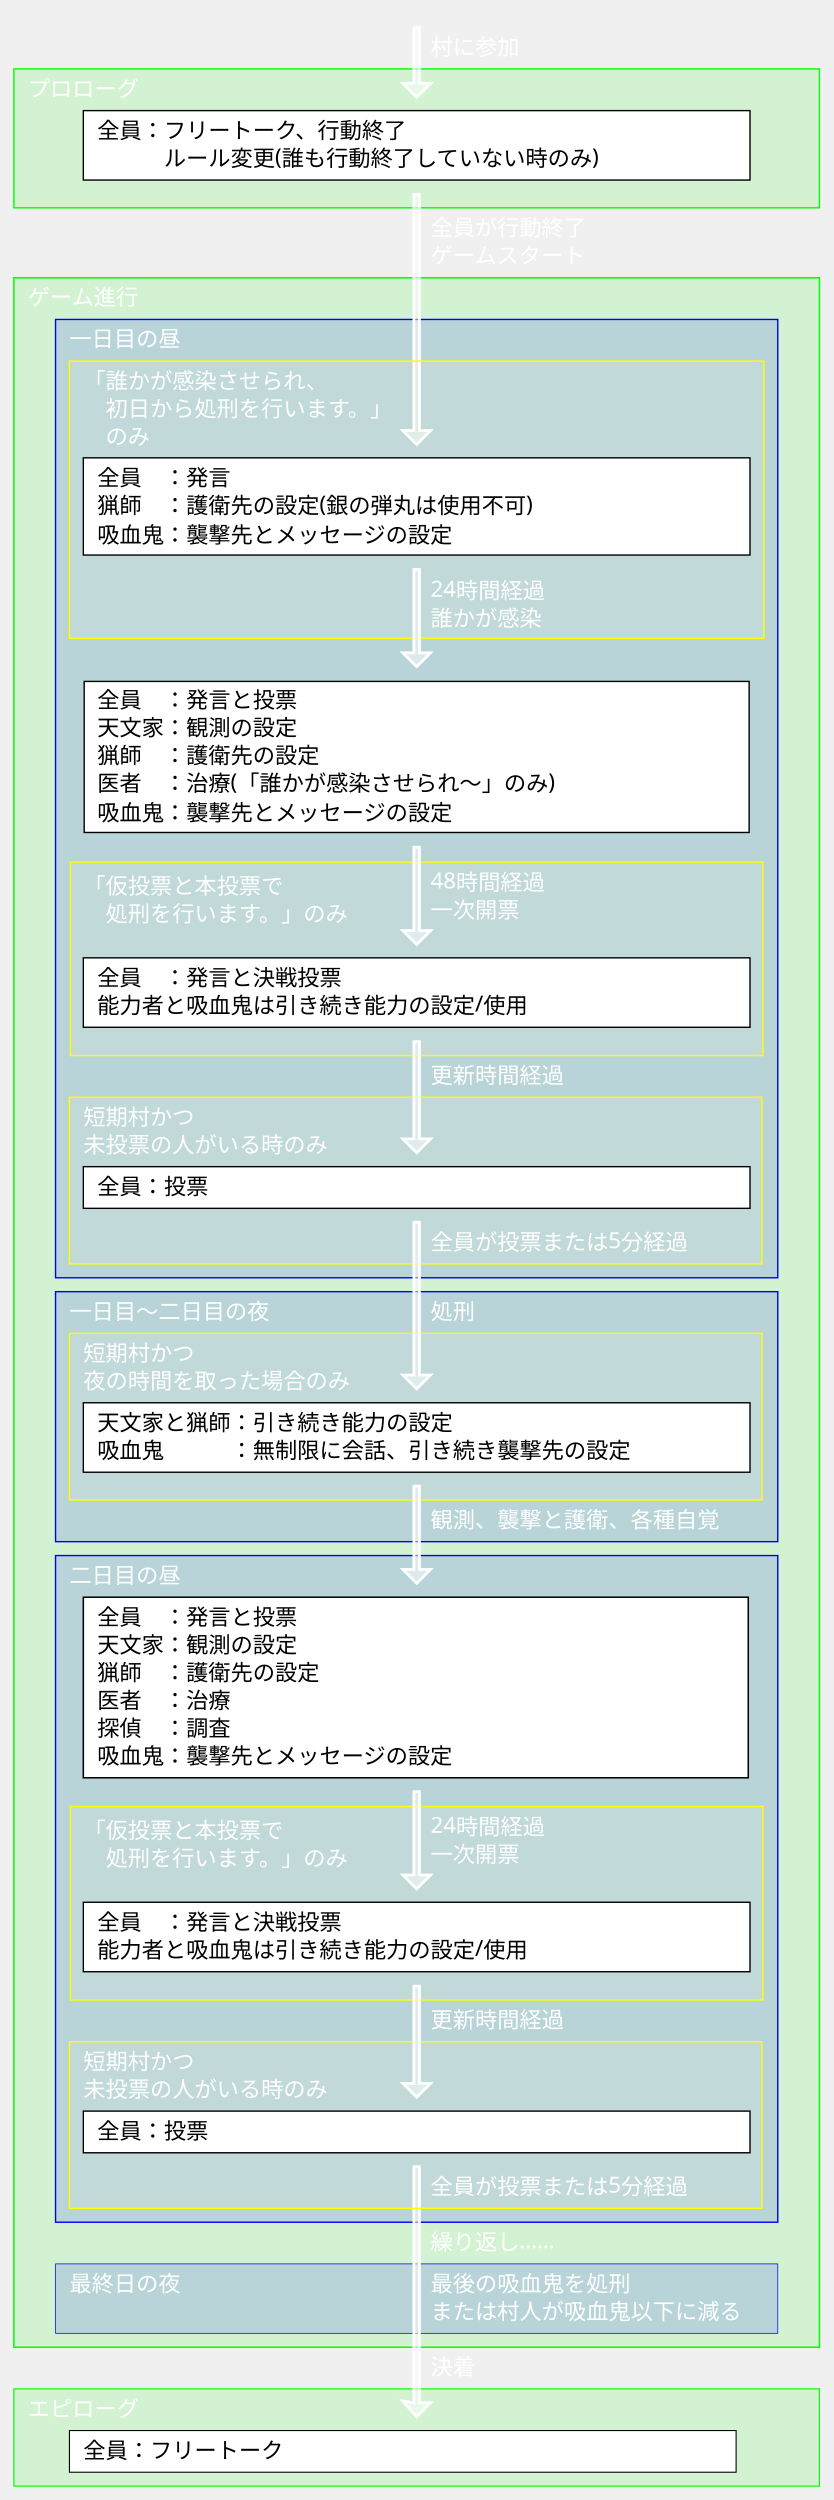
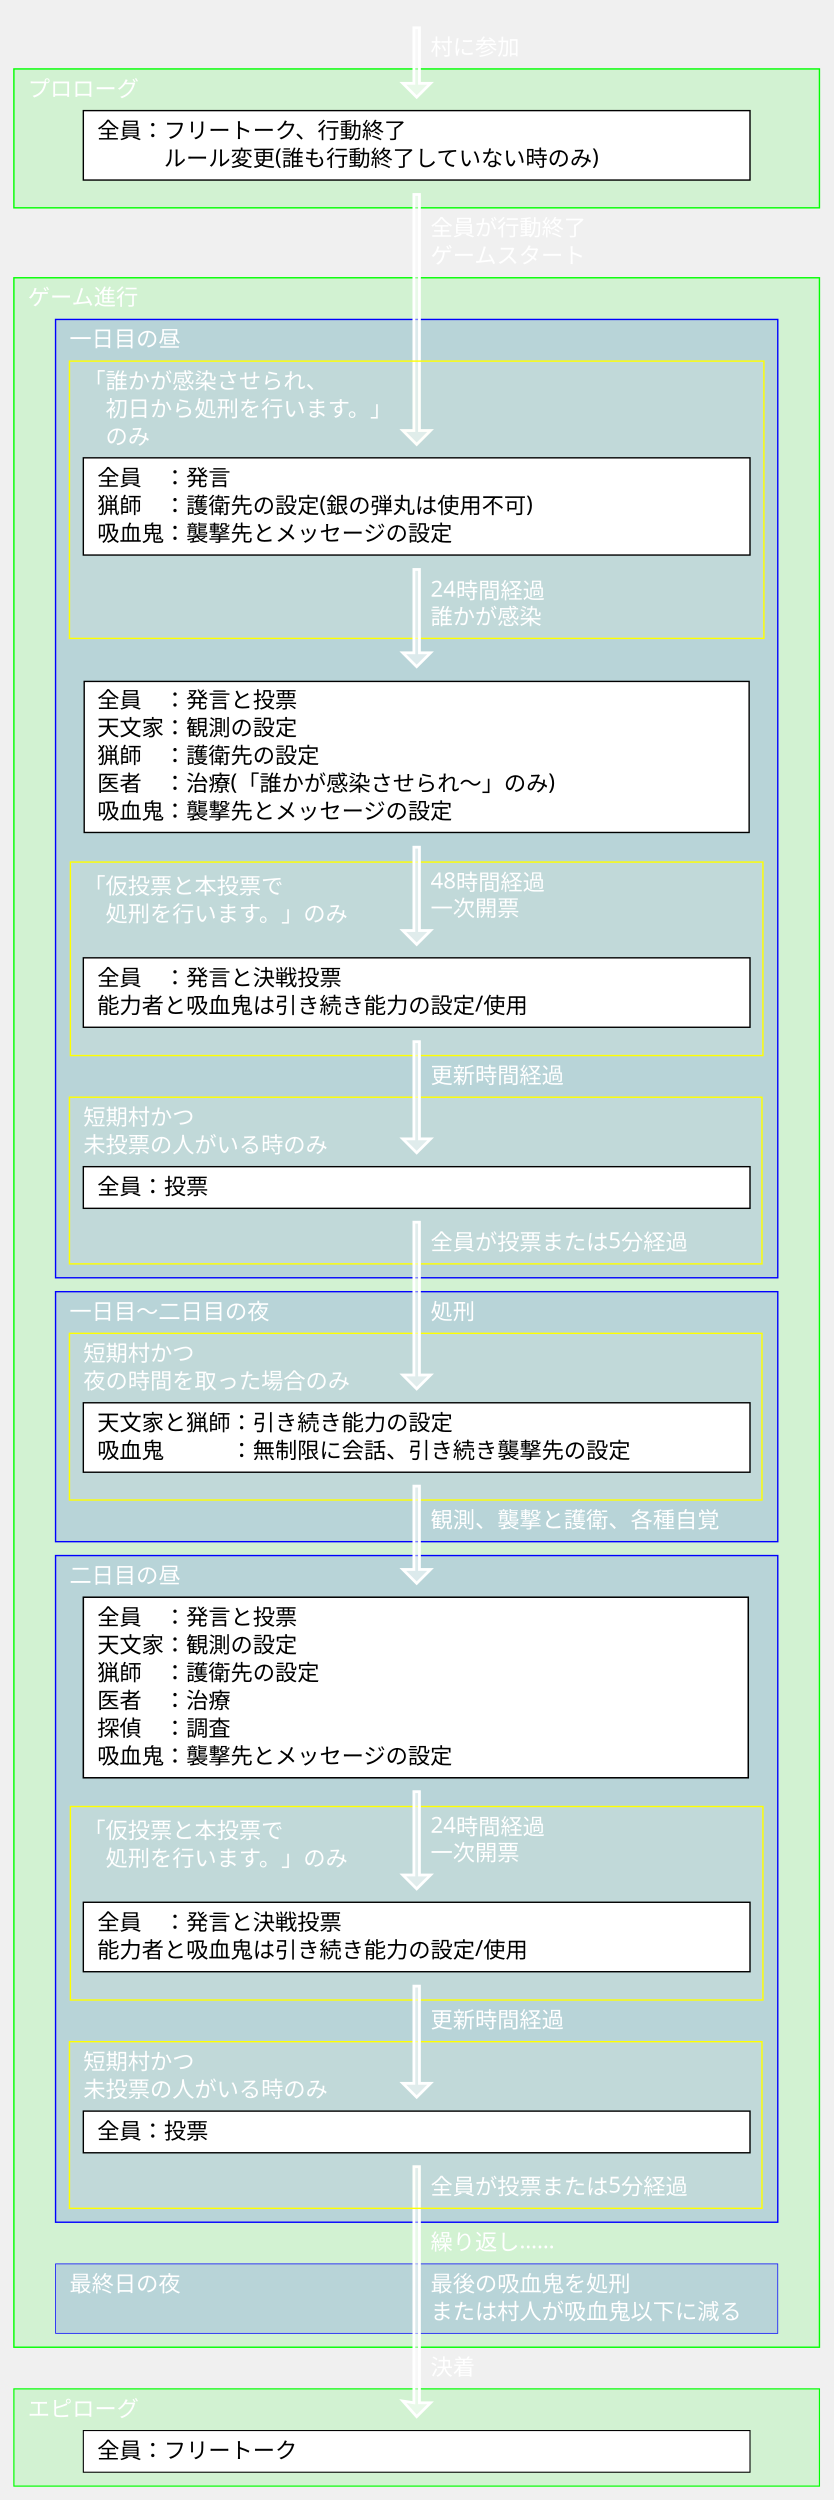
<svg xmlns="http://www.w3.org/2000/svg" version="1.2" width="600" height="1800" id="svg4309">
-   <defs id="defs4311">
-     <marker refX="0" refY="0" orient="auto" id="TriangleOutL" style="overflow:visible">
-       <path d="m 5.77,0 -8.65,5 0,-10 8.65,5 z" transform="scale(0.8,0.8)" id="path5739" style="fill-rule:evenodd;stroke:#000000;stroke-width:1pt;marker-start:none" />
-     </marker>
-     <marker refX="0" refY="0" orient="auto" id="Arrow2Mend" style="overflow:visible">
-       <path d="M 8.719,4.034 -2.207,0.016 8.719,-4.002 c -1.745,2.372 -1.735,5.617 -6e-7,8.035 z" transform="scale(-0.6,-0.6)" id="path5623" style="font-size:12px;fill-rule:evenodd;stroke-width:0.625;stroke-linejoin:round" />
-     </marker>
-     <marker refX="0" refY="0" orient="auto" id="EmptyTriangleOutL" style="overflow:visible">
-       <path d="m 5.77,0 -8.65,5 0,-10 8.65,5 z" transform="matrix(0.8,0,0,0.8,-4.8,0)" id="path5757" style="fill:#ffffff;fill-rule:evenodd;stroke:#000000;stroke-width:1pt;marker-start:none" />
-     </marker>
-     <marker refX="0" refY="0" orient="auto" id="Arrow1Lend" style="overflow:visible">
-       <path d="M 0,0 5,-5 -12.5,0 5,5 0,0 z" transform="matrix(-0.8,0,0,-0.8,-10,0)" id="path5599" style="fill-rule:evenodd;stroke:#000000;stroke-width:1pt;marker-start:none" />
-     </marker>
-     <marker refX="0" refY="0" orient="auto" id="Arrow2Lend" style="overflow:visible">
-       <path d="M 8.719,4.034 -2.207,0.016 8.719,-4.002 c -1.745,2.372 -1.735,5.617 -6e-7,8.035 z" transform="matrix(-1.1,0,0,-1.1,-1.1,0)" id="path5617" style="font-size:12px;fill-rule:evenodd;stroke-width:0.625;stroke-linejoin:round" />
-     </marker>
-     <linearGradient id="linearGradient5199">
-       <stop id="stop5201" style="stop-color:#00ffff;stop-opacity:1" offset="0" />
-     </linearGradient>
-   </defs>
+   <defs id="defs166" />
  <g transform="translate(0,747.6378)" id="layer1">
-     <rect width="580" height="1490" x="10" y="-547.638" id="rect7648" style="fill:#01ff01;fill-opacity:0.125;fill-rule:evenodd;stroke:#00ff00;stroke-width:1.082;stroke-linecap:butt;stroke-linejoin:miter;stroke-miterlimit:4;stroke-opacity:1;stroke-dasharray:none" />
+     <rect width="580" height="1490" x="10" y="-547.638" id="rect7648" style="fill:#01ff01;fill-opacity:0.125;fill-rule:evenodd;stroke:#00ff00;stroke-width:1;stroke-linecap:butt;stroke-linejoin:miter;stroke-miterlimit:4;stroke-opacity:1;stroke-dasharray:none" />
    <rect width="580" height="100" x="10" y="-698" id="rect2985" style="fill:#01ff01;fill-opacity:0.125;fill-rule:evenodd;stroke:#00ff00;stroke-width:1;stroke-linecap:butt;stroke-linejoin:miter;stroke-miterlimit:4;stroke-opacity:1;stroke-dasharray:none" />
-     <flowRoot transform="translate(0,-2)" id="flowRoot5565" xml:space="preserve" style="font-size:16px;font-style:normal;font-weight:normal;line-height:125%;letter-spacing:0px;word-spacing:0px;fill:#000000;fill-opacity:1;stroke:none;font-family:Sans">
+     <flowRoot transform="translate(0,-2)" id="flowRoot5565" xml:space="preserve" style="font-size:16px;font-style:normal;font-weight:normal;line-height:125%;letter-spacing:0px;word-spacing:0px;fill:#000000;fill-opacity:1;stroke:none;font-family:IPAGothic">
      <flowRegion id="flowRegion5567">
        <rect width="3" height="51" x="122" y="143" id="rect5569" />
      </flowRegion>
      <flowPara id="flowPara5571" />
    </flowRoot>
-     <text x="20" y="-678" id="text5573" xml:space="preserve" style="font-size:16px;font-style:normal;font-weight:normal;line-height:125%;letter-spacing:0px;word-spacing:0px;fill:#ffffff;fill-opacity:1;stroke:none;font-family:Sans">
+     <text x="20" y="-678" id="text5573" xml:space="preserve" style="font-size:16px;font-style:normal;font-weight:normal;line-height:125%;letter-spacing:0px;word-spacing:0px;fill:#ffffff;fill-opacity:1;stroke:none;font-family:IPAGothic">
      <tspan x="20" y="-678" id="tspan5575">プロローグ</tspan>
    </text>
-     <flowRoot transform="translate(0,-2)" id="flowRoot5577" xml:space="preserve" style="font-size:16px;font-style:normal;font-weight:normal;line-height:125%;letter-spacing:0px;word-spacing:0px;fill:#000000;fill-opacity:1;stroke:none;font-family:Sans">
+     <flowRoot transform="translate(0,-2)" id="flowRoot5577" xml:space="preserve" style="font-size:16px;font-style:normal;font-weight:normal;line-height:125%;letter-spacing:0px;word-spacing:0px;fill:#000000;fill-opacity:1;stroke:none;font-family:IPAGothic">
      <flowRegion id="flowRegion5579">
        <rect width="15" height="32" x="1" y="33" id="rect5581" />
      </flowRegion>
      <flowPara id="flowPara5583" />
    </flowRoot>
-     <text x="310" y="-708" id="text5573-4" xml:space="preserve" style="font-size:16px;font-style:normal;font-weight:normal;line-height:125%;letter-spacing:0px;word-spacing:0px;fill:#ffffff;fill-opacity:1;stroke:none;font-family:Sans">
+     <text x="310" y="-708" id="text5573-4" xml:space="preserve" style="font-size:16px;font-style:normal;font-weight:normal;line-height:125%;letter-spacing:0px;word-spacing:0px;fill:#ffffff;fill-opacity:1;stroke:none;font-family:IPAGothic">
      <tspan x="310" y="-708" id="tspan5575-7">村に参加</tspan>
    </text>
    <rect width="480" height="50" x="60" y="-668" id="rect7020" style="fill:#ffffff;fill-opacity:1;stroke:#000000;stroke-width:1;stroke-miterlimit:4;stroke-opacity:1;stroke-dasharray:none" />
-     <text x="70" y="-648" id="text7402" xml:space="preserve" style="font-size:16px;font-style:normal;font-weight:normal;line-height:125%;letter-spacing:0px;word-spacing:0px;fill:#000000;fill-opacity:1;stroke:none;font-family:Sans">
+     <text x="70" y="-648" id="text7402" xml:space="preserve" style="font-size:16px;font-style:normal;font-weight:normal;line-height:125%;letter-spacing:0px;word-spacing:0px;fill:#000000;fill-opacity:1;stroke:none;font-family:IPAGothic">
      <tspan x="70" y="-648" id="tspan7404">全員：フリートーク、行動終了</tspan>
      <tspan x="70" y="-628" id="tspan7406">　　　ルール変更(誰も行動終了していない時のみ)</tspan>
    </text>
-     <text x="310" y="-578" id="text7650" xml:space="preserve" style="font-size:16px;font-style:normal;font-weight:normal;line-height:125%;letter-spacing:0px;word-spacing:0px;fill:#ffffff;fill-opacity:1;stroke:none;font-family:Sans">
+     <text x="310" y="-578" id="text7650" xml:space="preserve" style="font-size:16px;font-style:normal;font-weight:normal;line-height:125%;letter-spacing:0px;word-spacing:0px;fill:#ffffff;fill-opacity:1;stroke:none;font-family:IPAGothic">
      <tspan x="310" y="-578" id="tspan7652">全員が行動終了</tspan>
      <tspan x="310" y="-558" id="tspan7658">ゲームスタート</tspan>
    </text>
-     <text x="650" y="222.362" id="text7654" xml:space="preserve" style="font-size:16px;font-style:normal;font-weight:normal;line-height:125%;letter-spacing:0px;word-spacing:0px;fill:#000000;fill-opacity:1;stroke:none;font-family:Sans">
+     <text x="650" y="222.362" id="text7654" xml:space="preserve" style="font-size:16px;font-style:normal;font-weight:normal;line-height:125%;letter-spacing:0px;word-spacing:0px;fill:#000000;fill-opacity:1;stroke:none;font-family:IPAGothic">
      <tspan x="650" y="222.362" id="tspan7656" />
    </text>
-     <text x="20" y="-528" id="text7660" xml:space="preserve" style="font-size:16px;font-style:normal;font-weight:normal;line-height:125%;letter-spacing:0px;word-spacing:0px;fill:#ffffff;fill-opacity:1;stroke:none;font-family:Sans">
+     <text x="20" y="-528" id="text7660" xml:space="preserve" style="font-size:16px;font-style:normal;font-weight:normal;line-height:125%;letter-spacing:0px;word-spacing:0px;fill:#ffffff;fill-opacity:1;stroke:none;font-family:IPAGothic">
      <tspan x="20" y="-528" id="tspan7662">ゲーム進行</tspan>
    </text>
    <rect width="520" height="690" x="40" y="-517.638" id="rect7664" style="fill:#0101ff;fill-opacity:0.125;stroke:#0000ff;stroke-width:1;stroke-miterlimit:4;stroke-opacity:1;stroke-dasharray:none" />
-     <text x="50" y="-498" id="text7666" xml:space="preserve" style="font-size:16px;font-style:normal;font-weight:normal;line-height:125%;letter-spacing:0px;word-spacing:0px;fill:#ffffff;fill-opacity:1;stroke:none;font-family:Sans">
+     <text x="50" y="-498" id="text7666" xml:space="preserve" style="font-size:16px;font-style:normal;font-weight:normal;line-height:125%;letter-spacing:0px;word-spacing:0px;fill:#ffffff;fill-opacity:1;stroke:none;font-family:IPAGothic">
      <tspan x="50" y="-498" id="tspan7668">一日目の昼</tspan>
    </text>
    <path d="m 302,-727.638 0,40 8,0 -10,10 -10,-10 8,0 0,-40 z" id="rect7676" style="fill:#ffffff;fill-opacity:0.502;stroke:#ffffff;stroke-width:2;stroke-miterlimit:4;stroke-opacity:1" />
    <path d="m 302,-607.638 0,170 8,0 -10,10 -10,-10 8,0 0,-170 z" id="path7679" style="fill:#ffffff;fill-opacity:0.502;stroke:#ffffff;stroke-width:2;stroke-miterlimit:4;stroke-opacity:1;stroke-dasharray:none" />
    <rect width="500" height="199.638" x="50" y="-487.638" id="rect7681" style="fill:#ffffe0;fill-opacity:0.125;stroke:#ffff00;stroke-width:1;stroke-miterlimit:4;stroke-opacity:1;stroke-dasharray:none" />
-     <text x="60" y="-467.638" id="text7683" xml:space="preserve" style="font-size:16px;font-style:normal;font-weight:normal;line-height:125%;letter-spacing:0px;word-spacing:0px;fill:#ffffff;fill-opacity:1;stroke:none;font-family:Sans">
+     <text x="60" y="-467.638" id="text7683" xml:space="preserve" style="font-size:16px;font-style:normal;font-weight:normal;line-height:125%;letter-spacing:0px;word-spacing:0px;fill:#ffffff;fill-opacity:1;stroke:none;font-family:IPAGothic">
      <tspan x="60" y="-467.638" id="tspan7687">「誰かが感染させられ、</tspan>
      <tspan x="60" y="-447.638" id="tspan4183">　初日から処刑を行います。」</tspan>
      <tspan x="60" y="-427.638" id="tspan4193">　のみ</tspan>
      <tspan x="60" y="-407.638" id="tspan7699" />
    </text>
    <rect width="480" height="70" x="60" y="-418" id="rect7715" style="fill:#ffffff;fill-opacity:1;stroke:#000000;stroke-width:1;stroke-miterlimit:4;stroke-opacity:1;stroke-dasharray:none" />
-     <text x="70" y="-398" id="text7717" xml:space="preserve" style="font-size:16px;font-style:normal;font-weight:normal;line-height:125%;letter-spacing:0px;word-spacing:0px;fill:#000000;fill-opacity:1;stroke:none;font-family:Sans">
+     <text x="70" y="-398" id="text7717" xml:space="preserve" style="font-size:16px;font-style:normal;font-weight:normal;line-height:125%;letter-spacing:0px;word-spacing:0px;fill:#000000;fill-opacity:1;stroke:none;font-family:IPAGothic">
      <tspan x="70" y="-398" id="tspan7721">全員　：発言</tspan>
      <tspan x="70" y="-378" id="tspan7725">猟師　：護衛先の設定(銀の弾丸は使用不可)</tspan>
-       <tspan x="70" y="-356.76" id="tspan7727">吸血鬼：襲撃先とメッセージの設定</tspan>
-     </text>
-     <text x="310" y="-318" id="text7744" xml:space="preserve" style="font-size:16px;font-style:normal;font-weight:normal;line-height:125%;letter-spacing:0px;word-spacing:0px;fill:#ffffff;fill-opacity:1;stroke:none;font-family:Sans">
+       <tspan x="70" y="-358" id="tspan7727">吸血鬼：襲撃先とメッセージの設定</tspan>
+     </text>
+     <text x="310" y="-318" id="text7744" xml:space="preserve" style="font-size:16px;font-style:normal;font-weight:normal;line-height:125%;letter-spacing:0px;word-spacing:0px;fill:#ffffff;fill-opacity:1;stroke:none;font-family:IPAGothic">
      <tspan x="310" y="-318" id="tspan7748">24時間経過</tspan>
-       <tspan x="310" y="-296.76" id="tspan7752">誰かが感染</tspan>
+       <tspan x="310" y="-298" id="tspan7752">誰かが感染</tspan>
    </text>
    <rect width="478.754" height="108.754" x="60.623" y="-257.015" id="rect7754" style="fill:#ffffff;fill-opacity:1;stroke:#000000;stroke-width:1;stroke-miterlimit:4;stroke-opacity:1;stroke-dasharray:none" />
-     <text x="70" y="-238" id="text7756" xml:space="preserve" style="font-size:16px;font-style:normal;font-weight:normal;line-height:125%;letter-spacing:0px;word-spacing:0px;fill:#000000;fill-opacity:1;stroke:none;font-family:Sans">
+     <text x="70" y="-238" id="text7756" xml:space="preserve" style="font-size:16px;font-style:normal;font-weight:normal;line-height:125%;letter-spacing:0px;word-spacing:0px;fill:#000000;fill-opacity:1;stroke:none;font-family:IPAGothic">
      <tspan x="70" y="-238" id="tspan7780">全員　：発言と投票</tspan>
      <tspan x="70" y="-218" id="tspan7784">天文家：観測の設定</tspan>
      <tspan x="70" y="-198" id="tspan7786">猟師　：護衛先の設定</tspan>
      <tspan x="70" y="-178" id="tspan7788">医者　：治療(「誰かが感染させられ〜」のみ)</tspan>
-       <tspan x="70" y="-156.76" id="tspan7790">吸血鬼：襲撃先とメッセージの設定</tspan>
+       <tspan x="70" y="-158" id="tspan7790">吸血鬼：襲撃先とメッセージの設定</tspan>
    </text>
    <path d="m 302,-337.638 0,60 8,0 -10,10 -10,-10 8,0 0,-60 z" id="path7729" style="fill:#ffffff;fill-opacity:0.502;stroke:#ffffff;stroke-width:2;stroke-miterlimit:4;stroke-opacity:1;stroke-dasharray:none" />
    <rect width="498.617" height="139.309" x="50.691" y="-126.946" id="rect7792" style="fill:#ffffe0;fill-opacity:0.125;stroke:#ffff00;stroke-width:1;stroke-miterlimit:4;stroke-opacity:1;stroke-dasharray:none" />
    <path d="m 302,-137.638 0,60 8,0 -10,10 -10,-10 8,0 0,-60 z" id="path7794" style="fill:#ffffff;fill-opacity:0.502;stroke:#ffffff;stroke-width:2;stroke-miterlimit:4;stroke-opacity:1;stroke-dasharray:none" />
-     <text x="310" y="-108" id="text7796" xml:space="preserve" style="font-size:16px;font-style:normal;font-weight:normal;line-height:125%;letter-spacing:0px;word-spacing:0px;fill:#ffffff;fill-opacity:1;stroke:none;font-family:Sans">
+     <text x="310" y="-108" id="text7796" xml:space="preserve" style="font-size:16px;font-style:normal;font-weight:normal;line-height:125%;letter-spacing:0px;word-spacing:0px;fill:#ffffff;fill-opacity:1;stroke:none;font-family:IPAGothic">
      <tspan x="310" y="-108" id="tspan7800">48時間経過</tspan>
-       <tspan x="310" y="-86.76" id="tspan7804">一次開票</tspan>
-     </text>
-     <text x="60" y="-104" id="text7806" xml:space="preserve" style="font-size:16px;font-style:normal;font-weight:normal;line-height:125%;letter-spacing:0px;word-spacing:0px;fill:#ffffff;fill-opacity:1;stroke:none;font-family:Sans">
+       <tspan x="310" y="-88" id="tspan7804">一次開票</tspan>
+     </text>
+     <text x="60" y="-104" id="text7806" xml:space="preserve" style="font-size:16px;font-style:normal;font-weight:normal;line-height:125%;letter-spacing:0px;word-spacing:0px;fill:#ffffff;fill-opacity:1;stroke:none;font-family:IPAGothic">
      <tspan x="60" y="-104" id="tspan7808">「仮投票と本投票で</tspan>
      <tspan x="60" y="-84" id="tspan7812">　処刑を行います。」のみ</tspan>
      <tspan x="60" y="-64" id="tspan7810" />
    </text>
    <rect width="480" height="50" x="60" y="-58" id="rect7814" style="fill:#ffffff;fill-opacity:1;stroke:#000000;stroke-width:1;stroke-miterlimit:4;stroke-opacity:1;stroke-dasharray:none" />
-     <text x="70" y="-38" id="text7816" xml:space="preserve" style="font-size:16px;font-style:normal;font-weight:normal;line-height:125%;letter-spacing:0px;word-spacing:0px;fill:#000000;fill-opacity:1;stroke:none;font-family:Sans">
+     <text x="70" y="-38" id="text7816" xml:space="preserve" style="font-size:16px;font-style:normal;font-weight:normal;line-height:125%;letter-spacing:0px;word-spacing:0px;fill:#000000;fill-opacity:1;stroke:none;font-family:IPAGothic">
      <tspan x="70" y="-38" id="tspan7826">全員　：発言と決戦投票</tspan>
      <tspan x="70" y="-18" id="tspan7839">能力者と吸血鬼は引き続き能力の設定/使用</tspan>
    </text>
    <rect width="498.617" height="120" x="50" y="42.362" id="rect3069" style="fill:#ffffe0;fill-opacity:0.125;stroke:#ffff00;stroke-width:1;stroke-miterlimit:4;stroke-opacity:1;stroke-dasharray:none" />
-     <text x="310" y="32.362" id="text3071" xml:space="preserve" style="font-size:16px;font-style:normal;font-weight:normal;line-height:125%;letter-spacing:0px;word-spacing:0px;fill:#ffffff;fill-opacity:1;stroke:none;font-family:Sans">
+     <text x="310" y="32.362" id="text3071" xml:space="preserve" style="font-size:16px;font-style:normal;font-weight:normal;line-height:125%;letter-spacing:0px;word-spacing:0px;fill:#ffffff;fill-opacity:1;stroke:none;font-family:IPAGothic">
      <tspan x="310" y="32.362" id="tspan3075">更新時間経過</tspan>
    </text>
-     <text x="60" y="62.362" id="text3081" xml:space="preserve" style="font-size:16px;font-style:normal;font-weight:normal;line-height:125%;letter-spacing:0px;word-spacing:0px;fill:#ffffff;fill-opacity:1;stroke:none;font-family:Sans">
+     <text x="60" y="62.362" id="text3081" xml:space="preserve" style="font-size:16px;font-style:normal;font-weight:normal;line-height:125%;letter-spacing:0px;word-spacing:0px;fill:#ffffff;fill-opacity:1;stroke:none;font-family:IPAGothic">
      <tspan x="60" y="62.362" id="tspan3087">短期村かつ</tspan>
      <tspan x="60" y="82.362" id="tspan3094">未投票の人がいる時のみ</tspan>
    </text>
    <rect width="480" height="30" x="60" y="92.362" id="rect3096" style="fill:#ffffff;fill-opacity:1;stroke:#000000;stroke-width:1;stroke-miterlimit:4;stroke-opacity:1;stroke-dasharray:none" />
-     <text x="70" y="112.362" id="text3098" xml:space="preserve" style="font-size:16px;font-style:normal;font-weight:normal;line-height:125%;letter-spacing:0px;word-spacing:0px;fill:#000000;fill-opacity:1;stroke:none;font-family:Sans">
+     <text x="70" y="112.362" id="text3098" xml:space="preserve" style="font-size:16px;font-style:normal;font-weight:normal;line-height:125%;letter-spacing:0px;word-spacing:0px;fill:#000000;fill-opacity:1;stroke:none;font-family:IPAGothic">
      <tspan x="70" y="112.362" id="tspan3102">全員：投票</tspan>
    </text>
-     <text x="310" y="152.362" id="text3108" xml:space="preserve" style="font-size:16px;font-style:normal;font-weight:normal;line-height:125%;letter-spacing:0px;word-spacing:0px;fill:#ffffff;fill-opacity:1;stroke:none;font-family:Sans">
+     <text x="310" y="152.362" id="text3108" xml:space="preserve" style="font-size:16px;font-style:normal;font-weight:normal;line-height:125%;letter-spacing:0px;word-spacing:0px;fill:#ffffff;fill-opacity:1;stroke:none;font-family:IPAGothic">
      <tspan x="310" y="152.362" id="tspan3110">全員が投票または5分経過</tspan>
    </text>
    <rect width="520" height="180" x="40" y="182.362" id="rect3112" style="fill:#0101ff;fill-opacity:0.125;stroke:#0000ff;stroke-width:1;stroke-miterlimit:4;stroke-opacity:1;stroke-dasharray:none" />
    <rect width="498.617" height="120" x="50" y="212.362" id="rect3114" style="fill:#ffffe0;fill-opacity:0.125;stroke:#ffff00;stroke-width:1;stroke-miterlimit:4;stroke-opacity:1;stroke-dasharray:none" />
-     <text x="310" y="202.362" id="text3116" xml:space="preserve" style="font-size:16px;font-style:normal;font-weight:normal;line-height:125%;letter-spacing:0px;word-spacing:0px;fill:#ffffff;fill-opacity:1;stroke:none;font-family:Sans">
+     <text x="310" y="202.362" id="text3116" xml:space="preserve" style="font-size:16px;font-style:normal;font-weight:normal;line-height:125%;letter-spacing:0px;word-spacing:0px;fill:#ffffff;fill-opacity:1;stroke:none;font-family:IPAGothic">
      <tspan x="310" y="202.362" id="tspan3118">処刑</tspan>
    </text>
-     <flowRoot transform="translate(0,-149.6378)" id="flowRoot3120" xml:space="preserve" style="font-size:16px;font-style:normal;font-weight:normal;line-height:125%;letter-spacing:0px;word-spacing:0px;fill:#000000;fill-opacity:1;stroke:none;font-family:Sans">
+     <flowRoot transform="translate(0,-149.6378)" id="flowRoot3120" xml:space="preserve" style="font-size:16px;font-style:normal;font-weight:normal;line-height:125%;letter-spacing:0px;word-spacing:0px;fill:#000000;fill-opacity:1;stroke:none;font-family:IPAGothic">
      <flowRegion id="flowRegion3122">
        <rect width="3" height="26" x="240" y="886" id="rect3124" />
      </flowRegion>
      <flowPara id="flowPara3126" />
    </flowRoot>
-     <text x="50" y="202.362" id="text3128" xml:space="preserve" style="font-size:16px;font-style:normal;font-weight:normal;line-height:125%;letter-spacing:0px;word-spacing:0px;fill:#ffffff;fill-opacity:1;stroke:none;font-family:Sans">
+     <text x="50" y="202.362" id="text3128" xml:space="preserve" style="font-size:16px;font-style:normal;font-weight:normal;line-height:125%;letter-spacing:0px;word-spacing:0px;fill:#ffffff;fill-opacity:1;stroke:none;font-family:IPAGothic">
      <tspan x="50" y="202.362" id="tspan3130">一日目〜二日目の夜</tspan>
    </text>
    <path d="m 302,132.362 0,110 8,0 -10,10 -10,-10 8,0 0,-110 z" id="path3106" style="fill:#ffffff;fill-opacity:0.502;stroke:#ffffff;stroke-width:2;stroke-miterlimit:4;stroke-opacity:1;stroke-dasharray:none" />
    <path d="m 302,2.362 0,70 8,0 -10,10 -10,-10 8,0 0,-70 z" id="path3079" style="fill:#ffffff;fill-opacity:0.502;stroke:#ffffff;stroke-width:2;stroke-miterlimit:4;stroke-opacity:1;stroke-dasharray:none" />
-     <text x="60" y="232.362" id="text3132" xml:space="preserve" style="font-size:16px;font-style:normal;font-weight:normal;line-height:125%;letter-spacing:0px;word-spacing:0px;fill:#ffffff;fill-opacity:1;stroke:none;font-family:Sans">
+     <text x="60" y="232.362" id="text3132" xml:space="preserve" style="font-size:16px;font-style:normal;font-weight:normal;line-height:125%;letter-spacing:0px;word-spacing:0px;fill:#ffffff;fill-opacity:1;stroke:none;font-family:IPAGothic">
      <tspan x="60" y="232.362" id="tspan3134">短期村かつ</tspan>
      <tspan x="60" y="252.362" id="tspan3138">夜の時間を取った場合のみ</tspan>
      <tspan x="60" y="272.362" id="tspan3136" />
    </text>
    <rect width="480" height="50" x="60" y="262.362" id="rect3140" style="fill:#ffffff;fill-opacity:1;stroke:#000000;stroke-width:1;stroke-miterlimit:4;stroke-opacity:1;stroke-dasharray:none" />
-     <text x="70" y="282.362" id="text3142" xml:space="preserve" style="font-size:16px;font-style:normal;font-weight:normal;line-height:125%;letter-spacing:0px;word-spacing:0px;fill:#000000;fill-opacity:1;stroke:none;font-family:Sans">
+     <text x="70" y="282.362" id="text3142" xml:space="preserve" style="font-size:16px;font-style:normal;font-weight:normal;line-height:125%;letter-spacing:0px;word-spacing:0px;fill:#000000;fill-opacity:1;stroke:none;font-family:IPAGothic">
      <tspan x="70" y="282.362" id="tspan3144">天文家と猟師：引き続き能力の設定</tspan>
      <tspan x="70" y="302.362" id="tspan3146">吸血鬼　　　：無制限に会話、引き続き襲撃先の設定</tspan>
    </text>
-     <text x="310" y="352.362" id="text3150" xml:space="preserve" style="font-size:16px;font-style:normal;font-weight:normal;line-height:125%;letter-spacing:0px;word-spacing:0px;fill:#ffffff;fill-opacity:1;stroke:none;font-family:Sans">
+     <text x="310" y="352.362" id="text3150" xml:space="preserve" style="font-size:16px;font-style:normal;font-weight:normal;line-height:125%;letter-spacing:0px;word-spacing:0px;fill:#ffffff;fill-opacity:1;stroke:none;font-family:IPAGothic">
      <tspan x="310" y="352.362" id="tspan3156">観測、襲撃と護衛、各種自覚</tspan>
    </text>
    <rect width="520" height="480" x="40" y="372.362" id="rect3162" style="fill:#0101ff;fill-opacity:0.125;stroke:#0000ff;stroke-width:1;stroke-miterlimit:4;stroke-opacity:1;stroke-dasharray:none" />
    <path d="m 302,322.362 0,60 8,0 -10,10 -10,-10 8,0 0,-60 z" id="path3148" style="fill:#ffffff;fill-opacity:0.502;stroke:#ffffff;stroke-width:2;stroke-miterlimit:4;stroke-opacity:1;stroke-dasharray:none" />
-     <text x="50" y="392.362" id="text3962" xml:space="preserve" style="font-size:16px;font-style:normal;font-weight:normal;line-height:125%;letter-spacing:0px;word-spacing:0px;fill:#ffffff;fill-opacity:1;stroke:none;font-family:Sans">
+     <text x="50" y="392.362" id="text3962" xml:space="preserve" style="font-size:16px;font-style:normal;font-weight:normal;line-height:125%;letter-spacing:0px;word-spacing:0px;fill:#ffffff;fill-opacity:1;stroke:none;font-family:IPAGothic">
      <tspan x="50" y="392.362" id="tspan3964">二日目の昼</tspan>
    </text>
    <rect width="478.754" height="130" x="60" y="402.362" id="rect3966" style="fill:#ffffff;fill-opacity:1;stroke:#000000;stroke-width:1.093;stroke-miterlimit:4;stroke-opacity:1;stroke-dasharray:none" />
-     <text x="70" y="422.362" id="text3968" xml:space="preserve" style="font-size:16px;font-style:normal;font-weight:normal;line-height:125%;letter-spacing:0px;word-spacing:0px;fill:#000000;fill-opacity:1;stroke:none;font-family:Sans">
+     <text x="70" y="422.362" id="text3968" xml:space="preserve" style="font-size:16px;font-style:normal;font-weight:normal;line-height:125%;letter-spacing:0px;word-spacing:0px;fill:#000000;fill-opacity:1;stroke:none;font-family:IPAGothic">
      <tspan x="70" y="422.362" id="tspan3970">全員　：発言と投票</tspan>
      <tspan x="70" y="442.362" id="tspan3972">天文家：観測の設定</tspan>
      <tspan x="70" y="462.362" id="tspan3974">猟師　：護衛先の設定</tspan>
      <tspan x="70" y="482.362" id="tspan3976">医者　：治療</tspan>
      <tspan x="70" y="502.362" id="tspan3984">探偵　：調査</tspan>
      <tspan x="70" y="522.362" id="tspan3978">吸血鬼：襲撃先とメッセージの設定</tspan>
    </text>
-     <text x="636" y="162.362" id="text3980" xml:space="preserve" style="font-size:16px;font-style:normal;font-weight:normal;line-height:125%;letter-spacing:0px;word-spacing:0px;fill:#000000;fill-opacity:1;stroke:none;font-family:Sans">
+     <text x="636" y="162.362" id="text3980" xml:space="preserve" style="font-size:16px;font-style:normal;font-weight:normal;line-height:125%;letter-spacing:0px;word-spacing:0px;fill:#000000;fill-opacity:1;stroke:none;font-family:IPAGothic">
      <tspan x="636" y="162.362" id="tspan3982" />
    </text>
-     <text x="310" y="872.362" id="text4000" xml:space="preserve" style="font-size:16px;font-style:normal;font-weight:normal;line-height:125%;letter-spacing:0px;word-spacing:0px;fill:#ffffff;fill-opacity:1;stroke:none;font-family:Sans">
+     <text x="310" y="872.362" id="text4000" xml:space="preserve" style="font-size:16px;font-style:normal;font-variant:normal;font-weight:normal;font-stretch:normal;text-align:start;line-height:125%;letter-spacing:0px;word-spacing:0px;writing-mode:lr-tb;text-anchor:start;fill:#ffffff;fill-opacity:1;stroke:none;font-family:IPAGothic;-inkscape-font-specification:IPAGothic">
      <tspan x="310" y="872.362" id="tspan4002">繰り返し……</tspan>
    </text>
    <rect width="520" height="50" x="40" y="882.362" id="rect4004" style="fill:#0101ff;fill-opacity:0.125;stroke:#0000ff;stroke-width:0.527;stroke-miterlimit:4;stroke-opacity:1;stroke-dasharray:none" />
-     <text x="50" y="902.362" id="text4006" xml:space="preserve" style="font-size:16px;font-style:normal;font-weight:normal;line-height:125%;letter-spacing:0px;word-spacing:0px;fill:#ffffff;fill-opacity:1;stroke:none;font-family:Sans">
+     <text x="50" y="902.362" id="text4006" xml:space="preserve" style="font-size:16px;font-style:normal;font-variant:normal;font-weight:normal;font-stretch:normal;text-align:start;line-height:125%;letter-spacing:0px;word-spacing:0px;writing-mode:lr-tb;text-anchor:start;fill:#ffffff;fill-opacity:1;stroke:none;font-family:IPAGothic;-inkscape-font-specification:IPAGothic">
      <tspan x="50" y="902.362" id="tspan4008">最終日の夜</tspan>
    </text>
-     <text x="310" y="902.362" id="text4010" xml:space="preserve" style="font-size:16px;font-style:normal;font-weight:normal;line-height:125%;letter-spacing:0px;word-spacing:0px;fill:#ffffff;fill-opacity:1;stroke:none;font-family:Sans">
+     <text x="310" y="902.362" id="text4010" xml:space="preserve" style="font-size:16px;font-style:normal;font-variant:normal;font-weight:normal;font-stretch:normal;text-align:start;line-height:125%;letter-spacing:0px;word-spacing:0px;writing-mode:lr-tb;text-anchor:start;fill:#ffffff;fill-opacity:1;stroke:none;font-family:IPAGothic;-inkscape-font-specification:IPAGothic">
      <tspan x="310" y="902.362" id="tspan4012">最後の吸血鬼を処刑</tspan>
      <tspan x="310" y="922.362" id="tspan4014">または村人が吸血鬼以下に減る</tspan>
    </text>
-     <text x="310" y="962.362" id="text4016" xml:space="preserve" style="font-size:16px;font-style:normal;font-weight:normal;line-height:125%;letter-spacing:0px;word-spacing:0px;fill:#ffffff;fill-opacity:1;stroke:none;font-family:Sans">
+     <text x="310" y="962.362" id="text4016" xml:space="preserve" style="font-size:16px;font-style:normal;font-variant:normal;font-weight:normal;font-stretch:normal;text-align:start;line-height:125%;letter-spacing:0px;word-spacing:0px;writing-mode:lr-tb;text-anchor:start;fill:#ffffff;fill-opacity:1;stroke:none;font-family:IPAGothic;-inkscape-font-specification:IPAGothic">
      <tspan x="310" y="962.362" id="tspan4018">決着</tspan>
    </text>
    <rect width="580" height="70" x="10" y="972.362" id="rect4020" style="fill:#01ff01;fill-opacity:0.125;fill-rule:evenodd;stroke:#00ff00;stroke-width:0.837;stroke-linecap:butt;stroke-linejoin:miter;stroke-miterlimit:4;stroke-opacity:1;stroke-dasharray:none" />
-     <text x="20" y="992.362" id="text4022" xml:space="preserve" style="font-size:16px;font-style:normal;font-weight:normal;line-height:125%;letter-spacing:0px;word-spacing:0px;fill:#ffffff;fill-opacity:1;stroke:none;font-family:Sans">
+     <text x="20" y="992.362" id="text4022" xml:space="preserve" style="font-size:16px;font-style:normal;font-variant:normal;font-weight:normal;font-stretch:normal;text-align:start;line-height:125%;letter-spacing:0px;word-spacing:0px;writing-mode:lr-tb;text-anchor:start;fill:#ffffff;fill-opacity:1;stroke:none;font-family:IPAGothic;-inkscape-font-specification:IPAGothic">
      <tspan x="20" y="992.362" id="tspan4024">エピローグ</tspan>
    </text>
-     <rect width="480" height="30" x="50" y="1002.362" id="rect4026" style="fill:#ffffff;fill-opacity:1;stroke:#000000;stroke-width:0.775;stroke-miterlimit:4;stroke-opacity:1;stroke-dasharray:none" />
+     <rect width="480" height="30" x="60" y="1002.362" id="rect4026" style="fill:#ffffff;fill-opacity:1;stroke:#000000;stroke-width:0.775;stroke-miterlimit:4;stroke-opacity:1;stroke-dasharray:none" />
    <path d="m 302,812.362 0,170 8,0 -10,10 -10,-11.25 8,1.25 0,-170 z" id="path3986" style="fill:#ffffff;fill-opacity:0.502;stroke:#ffffff;stroke-width:2;stroke-miterlimit:4;stroke-opacity:1;stroke-dasharray:none" />
-     <text x="60" y="1022.362" id="text4028" xml:space="preserve" style="font-size:16px;font-style:normal;font-weight:normal;line-height:125%;letter-spacing:0px;word-spacing:0px;fill:#000000;fill-opacity:1;stroke:none;font-family:Sans">
-       <tspan x="60" y="1022.362" id="tspan4032">全員：フリートーク</tspan>
+     <text x="70" y="1022.362" id="text4028" xml:space="preserve" style="font-size:16px;font-style:normal;font-variant:normal;font-weight:normal;font-stretch:normal;text-align:start;line-height:125%;letter-spacing:0px;word-spacing:0px;writing-mode:lr-tb;text-anchor:start;fill:#000000;fill-opacity:1;stroke:none;font-family:IPAGothic;-inkscape-font-specification:IPAGothic">
+       <tspan x="70" y="1022.362" id="tspan4032">全員：フリートーク</tspan>
    </text>
    <rect width="498.617" height="139.309" x="50.691" y="553.054" id="rect3335" style="fill:#ffffe0;fill-opacity:0.125;stroke:#ffff00;stroke-width:1;stroke-miterlimit:4;stroke-opacity:1;stroke-dasharray:none" />
-     <text x="310" y="572" id="text3337" xml:space="preserve" style="font-size:16px;font-style:normal;font-weight:normal;line-height:125%;letter-spacing:0px;word-spacing:0px;fill:#ffffff;fill-opacity:1;stroke:none;font-family:Sans">
+     <text x="310" y="572" id="text3337" xml:space="preserve" style="font-size:16px;font-style:normal;font-weight:normal;line-height:125%;letter-spacing:0px;word-spacing:0px;fill:#ffffff;fill-opacity:1;stroke:none;font-family:IPAGothic">
      <tspan x="310" y="572" id="tspan3339">24時間経過</tspan>
-       <tspan x="310" y="593.24" id="tspan3341">一次開票</tspan>
-     </text>
-     <text x="60" y="576" id="text3343" xml:space="preserve" style="font-size:16px;font-style:normal;font-weight:normal;line-height:125%;letter-spacing:0px;word-spacing:0px;fill:#ffffff;fill-opacity:1;stroke:none;font-family:Sans">
+       <tspan x="310" y="592" id="tspan3341">一次開票</tspan>
+     </text>
+     <text x="60" y="576" id="text3343" xml:space="preserve" style="font-size:16px;font-style:normal;font-weight:normal;line-height:125%;letter-spacing:0px;word-spacing:0px;fill:#ffffff;fill-opacity:1;stroke:none;font-family:IPAGothic">
      <tspan x="60" y="576" id="tspan3345">「仮投票と本投票で</tspan>
      <tspan x="60" y="596" id="tspan3347">　処刑を行います。」のみ</tspan>
      <tspan x="60" y="616" id="tspan3349" />
    </text>
    <rect width="480" height="50" x="60" y="622" id="rect3351" style="fill:#ffffff;fill-opacity:1;stroke:#000000;stroke-width:1;stroke-miterlimit:4;stroke-opacity:1;stroke-dasharray:none" />
-     <text x="70" y="642" id="text3353" xml:space="preserve" style="font-size:16px;font-style:normal;font-weight:normal;line-height:125%;letter-spacing:0px;word-spacing:0px;fill:#000000;fill-opacity:1;stroke:none;font-family:Sans">
+     <text x="70" y="642" id="text3353" xml:space="preserve" style="font-size:16px;font-style:normal;font-weight:normal;line-height:125%;letter-spacing:0px;word-spacing:0px;fill:#000000;fill-opacity:1;stroke:none;font-family:IPAGothic">
      <tspan x="70" y="642" id="tspan3355">全員　：発言と決戦投票</tspan>
      <tspan x="70" y="662" id="tspan3357">能力者と吸血鬼は引き続き能力の設定/使用</tspan>
    </text>
    <rect width="498.617" height="120" x="50" y="722.362" id="rect3359" style="fill:#ffffe0;fill-opacity:0.125;stroke:#ffff00;stroke-width:1;stroke-miterlimit:4;stroke-opacity:1;stroke-dasharray:none" />
-     <text x="310" y="712.362" id="text3361" xml:space="preserve" style="font-size:16px;font-style:normal;font-weight:normal;line-height:125%;letter-spacing:0px;word-spacing:0px;fill:#ffffff;fill-opacity:1;stroke:none;font-family:Sans">
+     <text x="310" y="712.362" id="text3361" xml:space="preserve" style="font-size:16px;font-style:normal;font-weight:normal;line-height:125%;letter-spacing:0px;word-spacing:0px;fill:#ffffff;fill-opacity:1;stroke:none;font-family:IPAGothic">
      <tspan x="310" y="712.362" id="tspan3363">更新時間経過</tspan>
    </text>
-     <text x="60" y="742.362" id="text3365" xml:space="preserve" style="font-size:16px;font-style:normal;font-weight:normal;line-height:125%;letter-spacing:0px;word-spacing:0px;fill:#ffffff;fill-opacity:1;stroke:none;font-family:Sans">
+     <text x="60" y="742.362" id="text3365" xml:space="preserve" style="font-size:16px;font-style:normal;font-weight:normal;line-height:125%;letter-spacing:0px;word-spacing:0px;fill:#ffffff;fill-opacity:1;stroke:none;font-family:IPAGothic">
      <tspan x="60" y="742.362" id="tspan3367">短期村かつ</tspan>
      <tspan x="60" y="762.362" id="tspan3369">未投票の人がいる時のみ</tspan>
    </text>
    <rect width="480" height="30" x="60" y="772.362" id="rect3371" style="fill:#ffffff;fill-opacity:1;stroke:#000000;stroke-width:1;stroke-miterlimit:4;stroke-opacity:1;stroke-dasharray:none" />
-     <text x="70" y="792.362" id="text3373" xml:space="preserve" style="font-size:16px;font-style:normal;font-weight:normal;line-height:125%;letter-spacing:0px;word-spacing:0px;fill:#000000;fill-opacity:1;stroke:none;font-family:Sans">
+     <text x="70" y="792.362" id="text3373" xml:space="preserve" style="font-size:16px;font-style:normal;font-weight:normal;line-height:125%;letter-spacing:0px;word-spacing:0px;fill:#000000;fill-opacity:1;stroke:none;font-family:IPAGothic">
      <tspan x="70" y="792.362" id="tspan3375">全員：投票</tspan>
    </text>
-     <text x="310" y="832.362" id="text3377" xml:space="preserve" style="font-size:16px;font-style:normal;font-weight:normal;line-height:125%;letter-spacing:0px;word-spacing:0px;fill:#ffffff;fill-opacity:1;stroke:none;font-family:Sans">
+     <text x="310" y="832.362" id="text3377" xml:space="preserve" style="font-size:16px;font-style:normal;font-variant:normal;font-weight:normal;font-stretch:normal;text-align:start;line-height:125%;letter-spacing:0px;word-spacing:0px;writing-mode:lr-tb;text-anchor:start;fill:#ffffff;fill-opacity:1;stroke:none;font-family:IPAGothic;-inkscape-font-specification:IPAGothic">
      <tspan x="310" y="832.362" id="tspan3379">全員が投票または5分経過</tspan>
    </text>
    <path d="m 302,682.362 0,70 8,0 -10,10 -10,-10 8,0 0,-70 z" id="path3381" style="fill:#ffffff;fill-opacity:0.502;stroke:#ffffff;stroke-width:2;stroke-miterlimit:4;stroke-opacity:1;stroke-dasharray:none" />
    <path d="m 302,542.362 0,60 8,0 -10,10 -10,-10 8,0 0,-60 z" id="path3383" style="fill:#ffffff;fill-opacity:0.502;stroke:#ffffff;stroke-width:2;stroke-miterlimit:4;stroke-opacity:1;stroke-dasharray:none" />
-     <flowRoot transform="translate(0,-407.6378)" id="flowRoot4185" xml:space="preserve" style="font-size:16px;font-style:normal;font-weight:normal;line-height:125%;letter-spacing:0px;word-spacing:0px;fill:#000000;fill-opacity:1;stroke:none;font-family:Sans">
+     <flowRoot transform="translate(0,-407.6378)" id="flowRoot4185" xml:space="preserve" style="font-size:16px;font-style:normal;font-weight:normal;line-height:125%;letter-spacing:0px;word-spacing:0px;fill:#000000;fill-opacity:1;stroke:none;font-family:IPAGothic">
      <flowRegion id="flowRegion4187">
        <rect width="752" height="290" x="-48" y="-316" id="rect4189" />
      </flowRegion>
      <flowPara id="flowPara4191" />
    </flowRoot>
  </g>
</svg>
